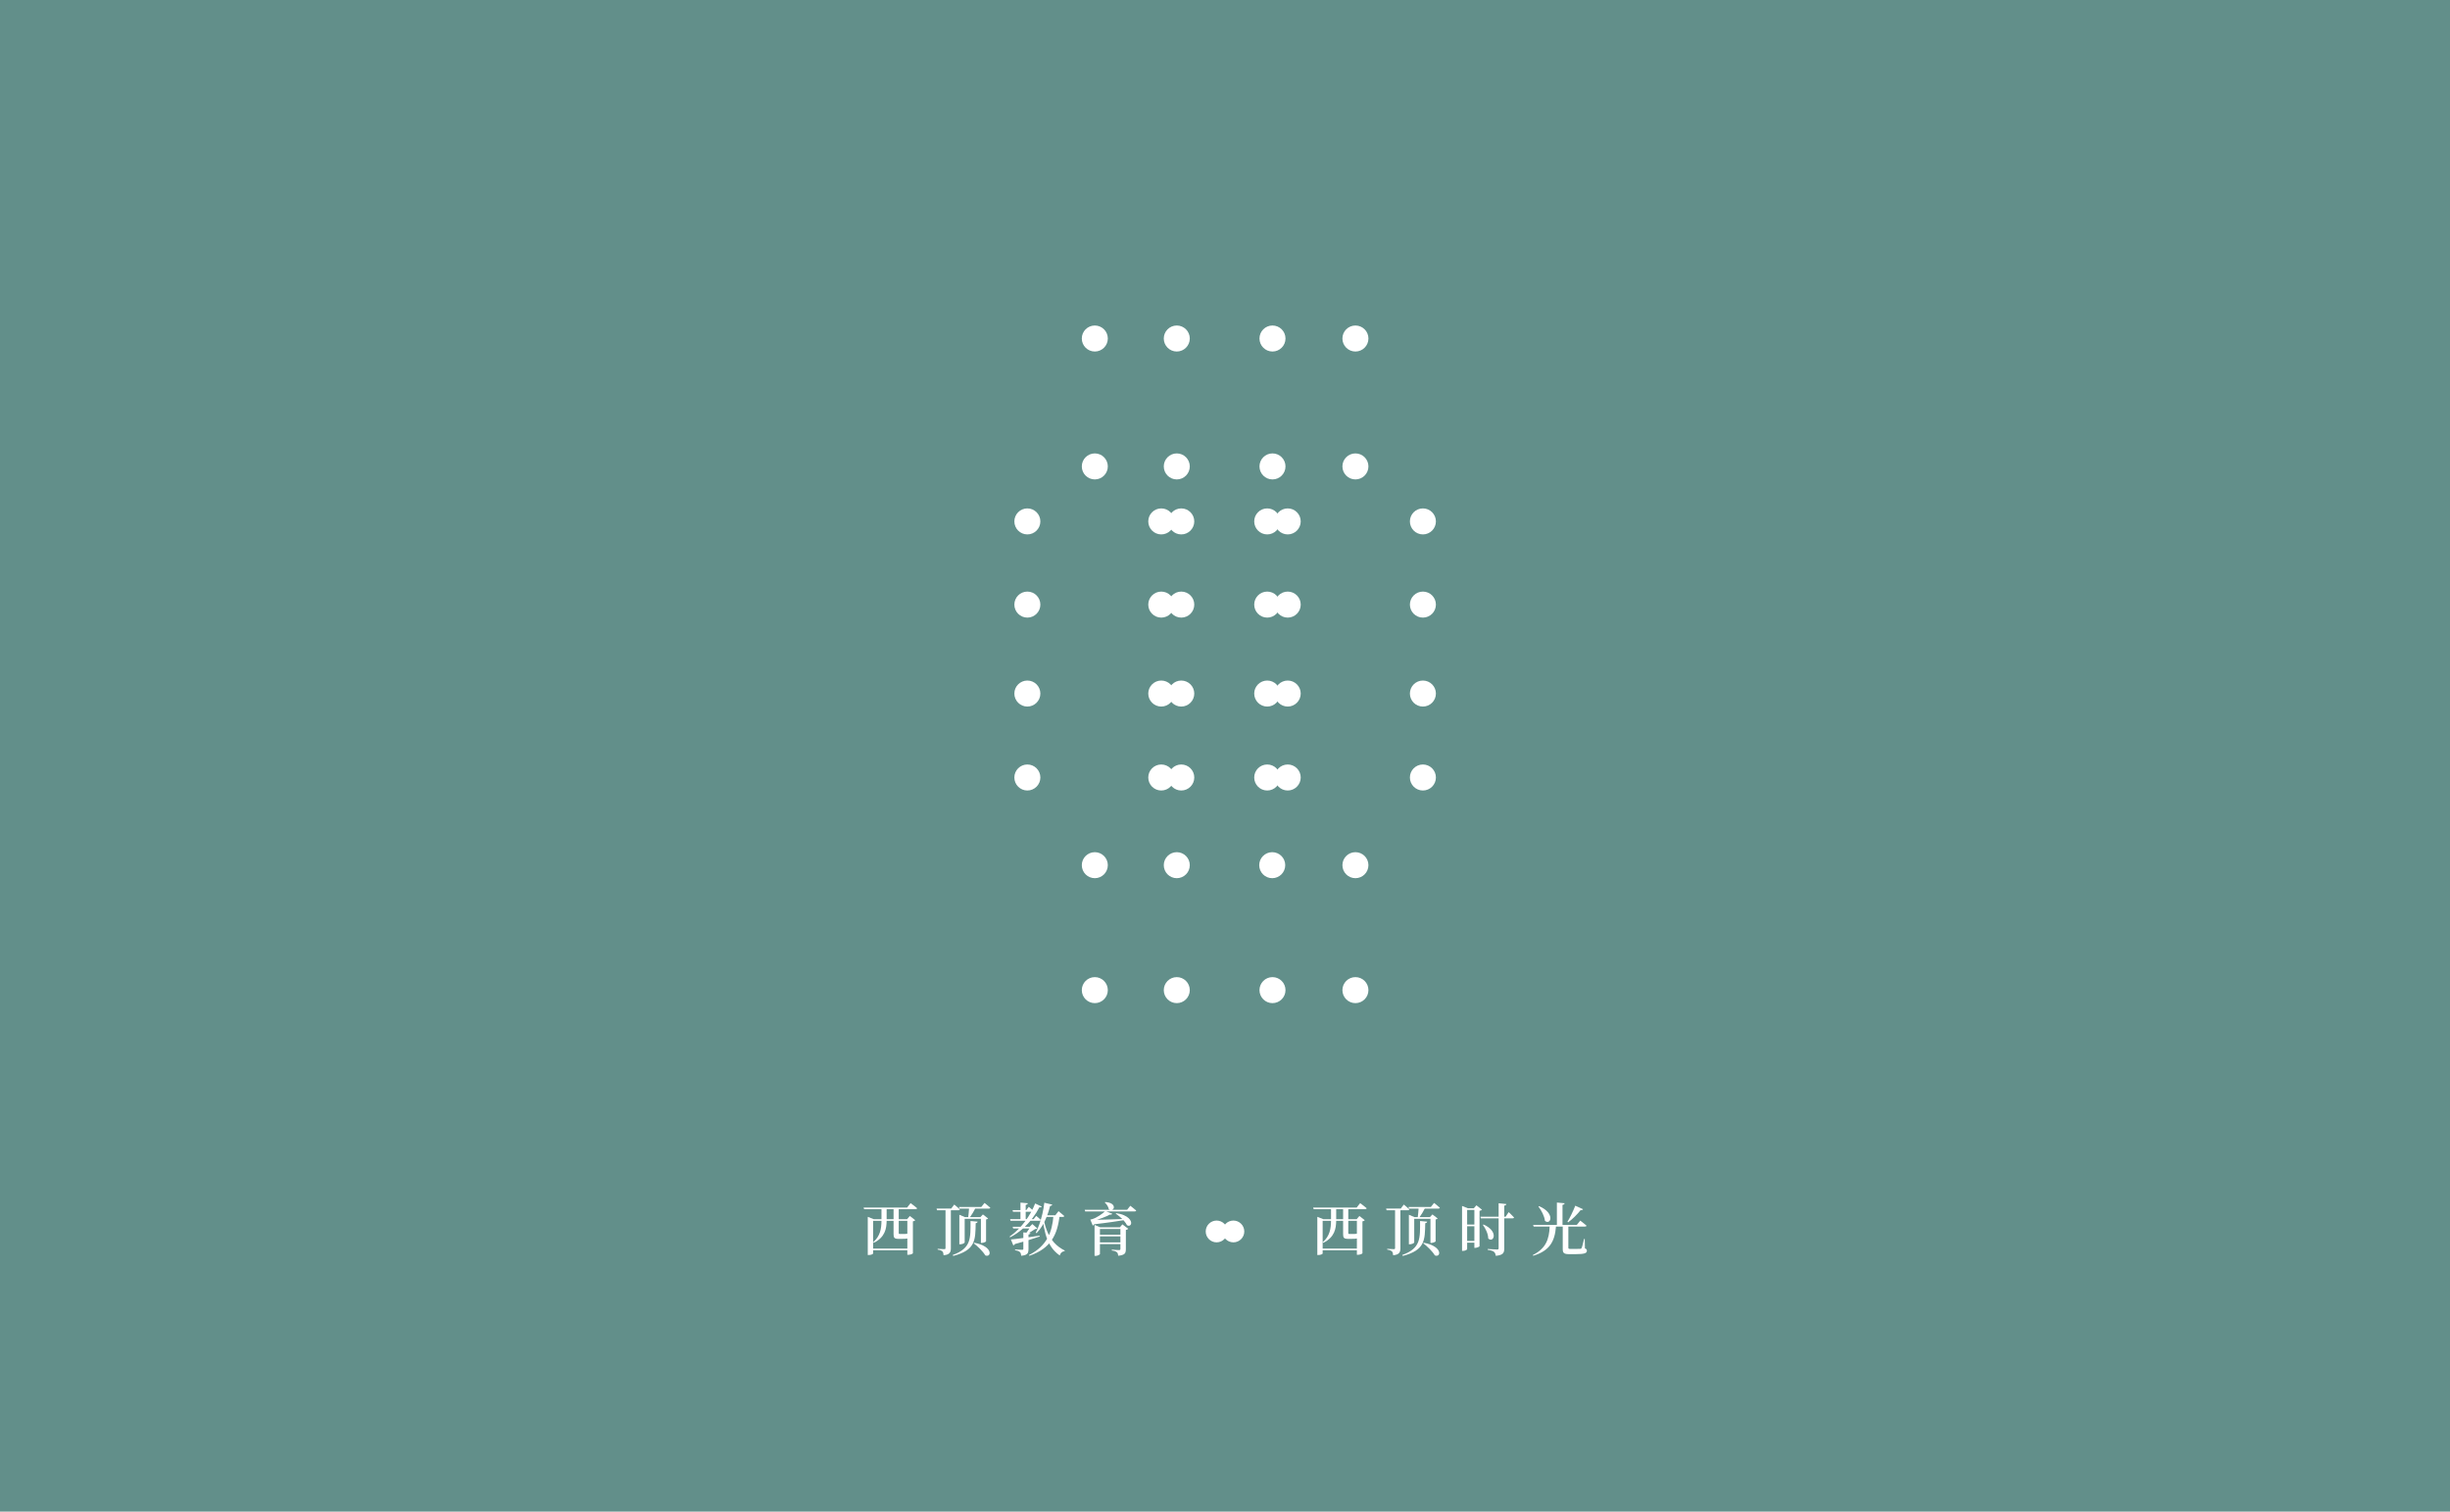
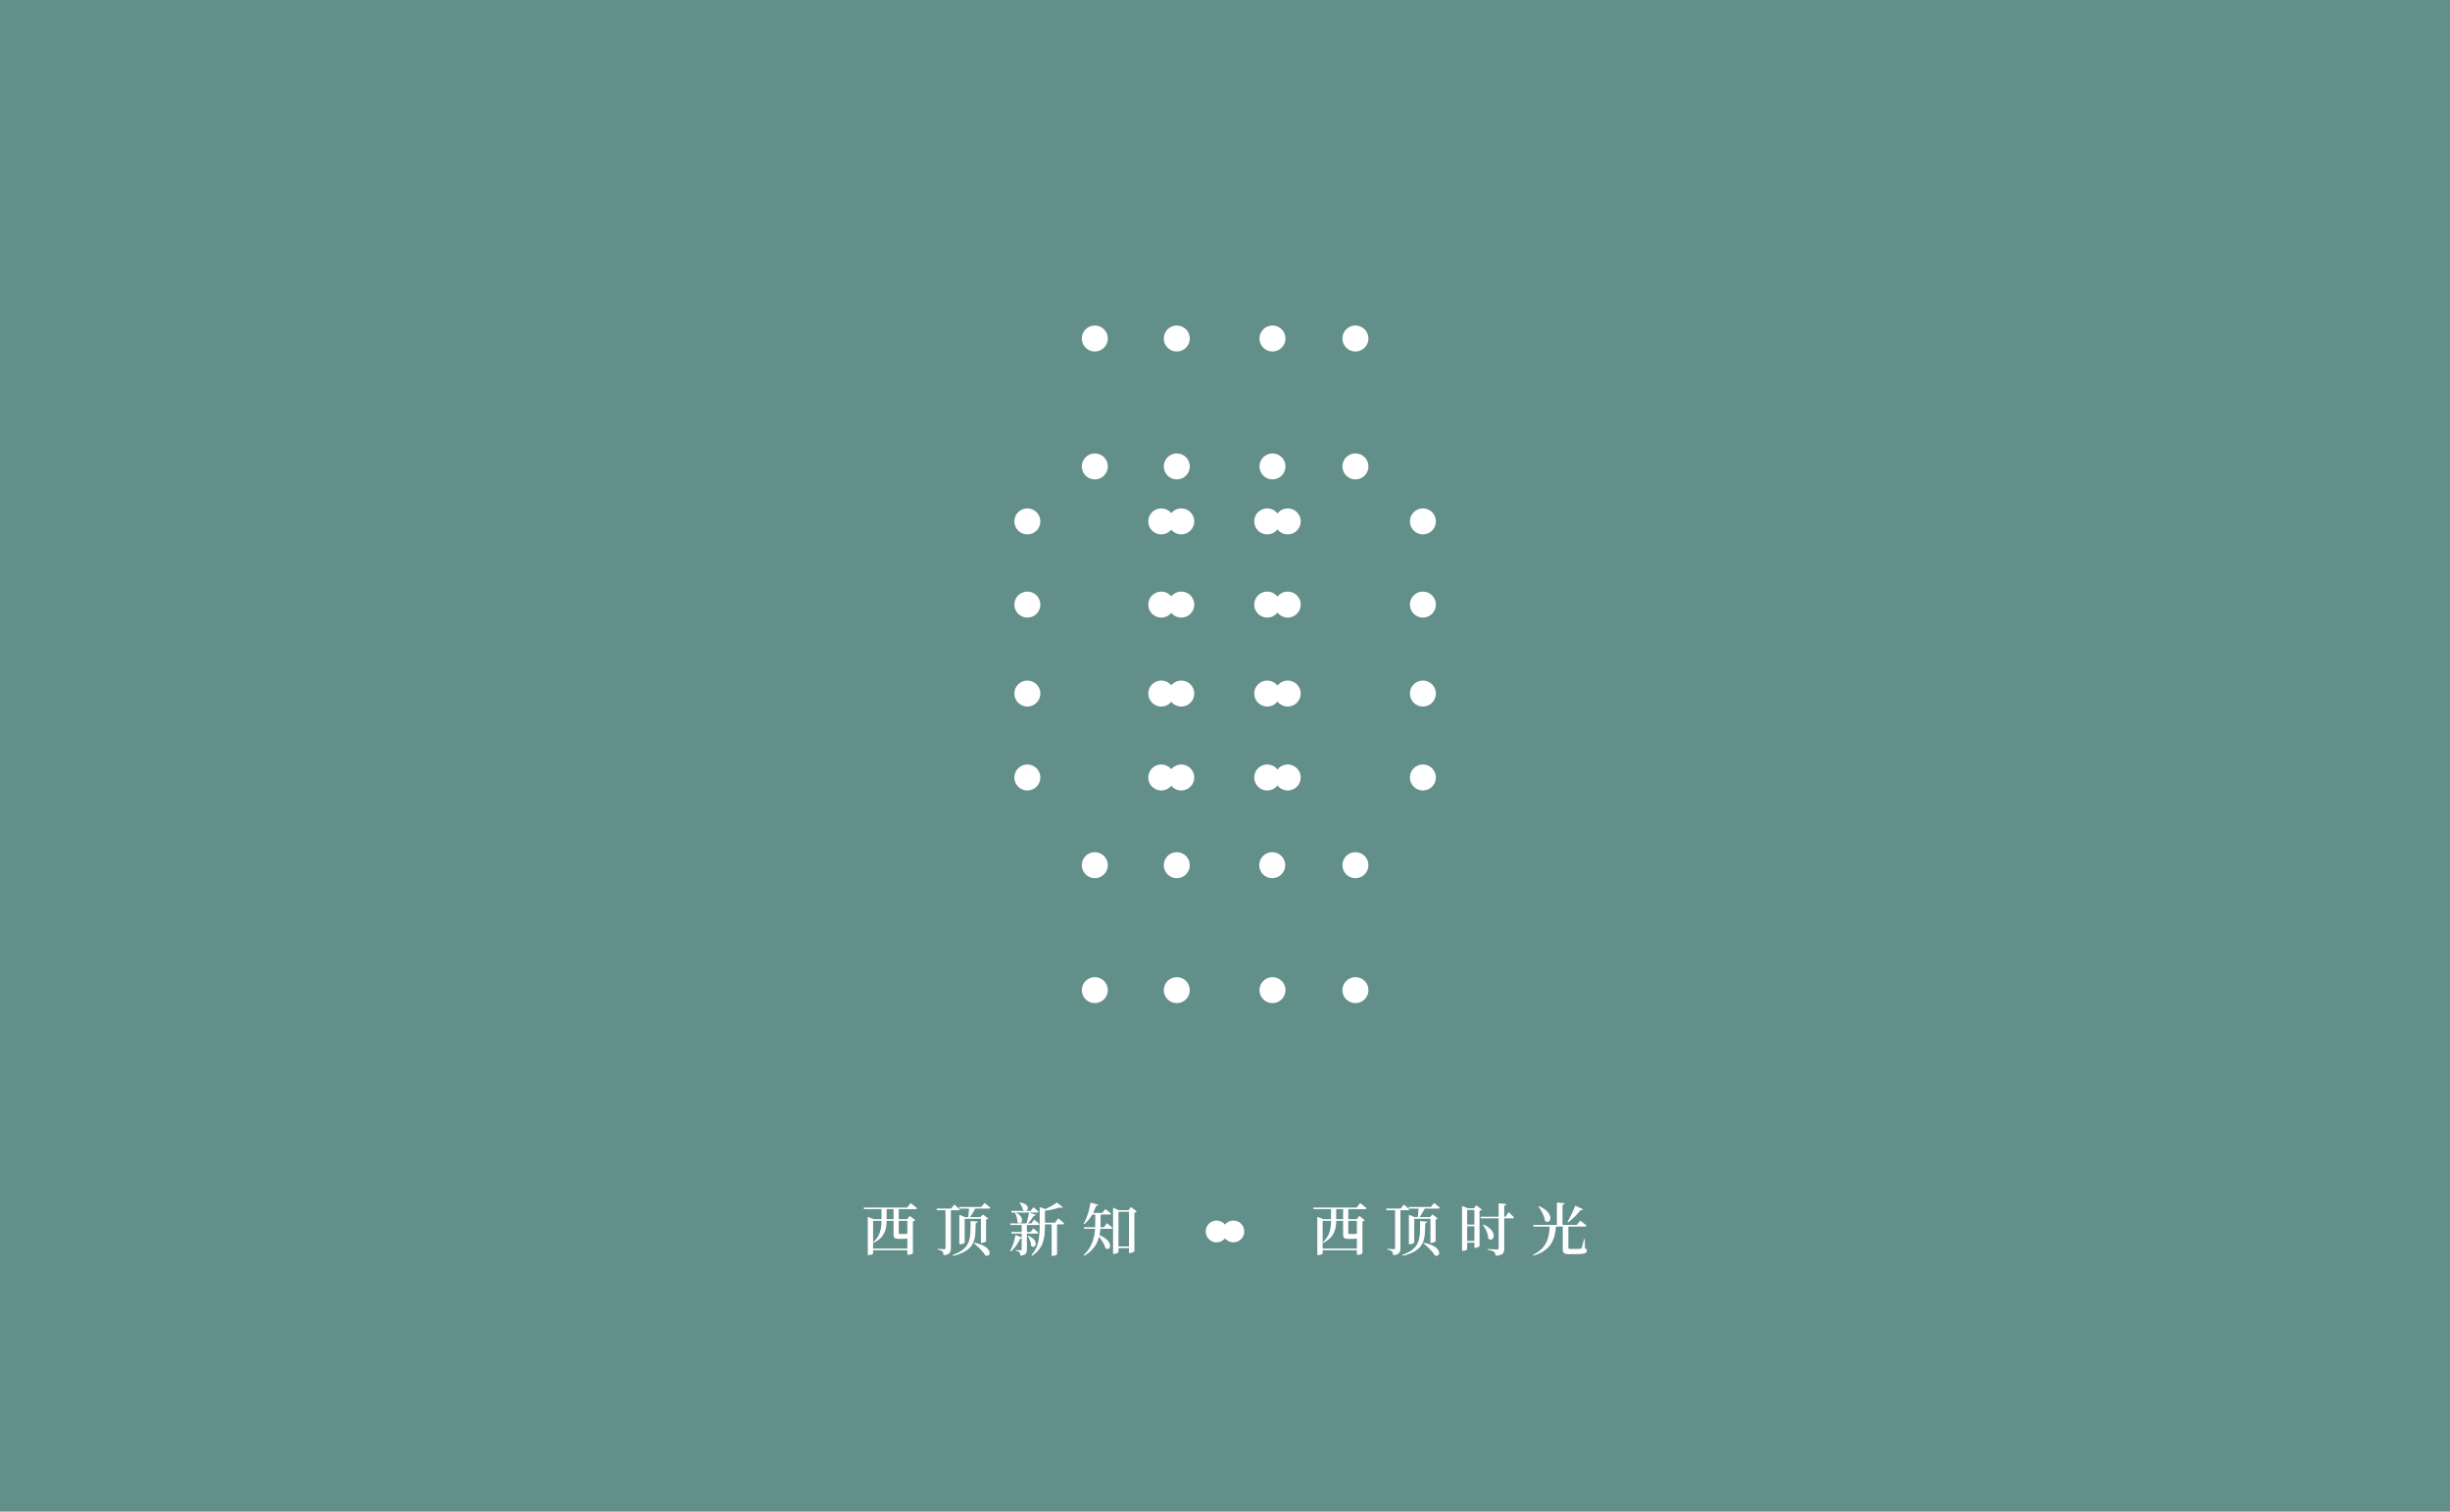
<svg xmlns="http://www.w3.org/2000/svg" viewBox="-2 -2 94 58" width="94mm" height="58mm">
  <rect x="-2" y="-2" width="94" height="58" fill="#628F8A" />
  <circle cx="40.005" cy="10.989" r="0.499" fill="#FFFFFF" />
  <circle cx="43.15" cy="10.989" r="0.499" fill="#FFFFFF" />
  <circle cx="46.822" cy="10.989" r="0.499" fill="#FFFFFF" />
  <circle cx="50.004" cy="10.989" r="0.499" fill="#FFFFFF" />
  <circle cx="40.005" cy="15.897" r="0.499" fill="#FFFFFF" />
  <circle cx="43.15" cy="15.897" r="0.499" fill="#FFFFFF" />
  <circle cx="46.822" cy="15.897" r="0.499" fill="#FFFFFF" />
  <circle cx="50.004" cy="15.897" r="0.499" fill="#FFFFFF" />
  <circle cx="37.417" cy="18.007" r="0.499" fill="#FFFFFF" />
  <circle cx="42.555" cy="18.007" r="0.499" fill="#FFFFFF" />
  <circle cx="43.322" cy="18.007" r="0.499" fill="#FFFFFF" />
  <circle cx="46.62" cy="18.007" r="0.499" fill="#FFFFFF" />
  <circle cx="47.406" cy="18.007" r="0.499" fill="#FFFFFF" />
  <circle cx="52.593" cy="18.007" r="0.499" fill="#FFFFFF" />
  <circle cx="37.417" cy="21.199" r="0.499" fill="#FFFFFF" />
  <circle cx="42.555" cy="21.199" r="0.499" fill="#FFFFFF" />
  <circle cx="43.322" cy="21.199" r="0.499" fill="#FFFFFF" />
  <circle cx="46.62" cy="21.199" r="0.499" fill="#FFFFFF" />
  <circle cx="47.406" cy="21.199" r="0.499" fill="#FFFFFF" />
  <circle cx="52.593" cy="21.199" r="0.499" fill="#FFFFFF" />
  <circle cx="37.417" cy="24.612" r="0.499" fill="#FFFFFF" />
  <circle cx="42.555" cy="24.612" r="0.499" fill="#FFFFFF" />
  <circle cx="43.322" cy="24.612" r="0.499" fill="#FFFFFF" />
  <circle cx="46.62" cy="24.612" r="0.499" fill="#FFFFFF" />
  <circle cx="47.406" cy="24.612" r="0.499" fill="#FFFFFF" />
  <circle cx="52.593" cy="24.612" r="0.499" fill="#FFFFFF" />
  <circle cx="37.417" cy="27.833" r="0.499" fill="#FFFFFF" />
  <circle cx="42.555" cy="27.833" r="0.499" fill="#FFFFFF" />
  <circle cx="43.322" cy="27.833" r="0.499" fill="#FFFFFF" />
  <circle cx="46.62" cy="27.833" r="0.499" fill="#FFFFFF" />
  <circle cx="47.406" cy="27.833" r="0.499" fill="#FFFFFF" />
  <circle cx="52.593" cy="27.833" r="0.499" fill="#FFFFFF" />
  <circle cx="40.005" cy="31.198" r="0.499" fill="#FFFFFF" />
  <circle cx="43.15" cy="31.198" r="0.499" fill="#FFFFFF" />
  <circle cx="46.812" cy="31.198" r="0.499" fill="#FFFFFF" />
  <circle cx="50.004" cy="31.198" r="0.499" fill="#FFFFFF" />
  <circle cx="40.005" cy="35.992" r="0.499" fill="#FFFFFF" />
  <circle cx="43.15" cy="35.992" r="0.499" fill="#FFFFFF" />
  <circle cx="46.822" cy="35.992" r="0.499" fill="#FFFFFF" />
  <circle cx="50.004" cy="35.992" r="0.499" fill="#FFFFFF" />
  <path transform="translate(31.052 46) scale(0.0022 -0.0022)" d="M560 525V291C560 232 573 211 645 211H707C748 211 778 212 800 217V41H203V525H349C348 391 328 259 205 153L215 142C412 239 437 389 439 525ZM560 554H439V729H560ZM800 301C794 300 786 298 780 298C775 297 766 296 760 296C752 296 735 296 717 296H673C653 296 650 300 650 316V525H800ZM857 834 796 757H37L46 729H349V554H215L110 595V-71H126C174 -71 203 -52 203 -45V12H800V-67H816C863 -67 897 -46 897 -40V516C919 520 931 527 938 536L844 610L796 554H650V729H943C958 729 968 734 971 745C928 782 857 834 857 834Z" fill="#FFFFFF" />
  <path transform="translate(33.868 46) scale(0.0022 -0.0022)" d="M746 511 622 522C622 223 638 47 312 -70L320 -87C714 15 706 193 712 484C734 487 743 497 746 511ZM686 143 677 134C746 82 839 -7 879 -77C986 -124 1027 80 686 143ZM866 837 810 767H421L429 738H596C593 690 588 630 582 590H525L427 631V116H442C481 116 520 138 520 148V561H803V140H818C848 140 892 160 893 167V549C911 552 924 559 929 566L838 637L794 590H613C643 630 677 687 703 738H940C954 738 964 743 967 754C929 789 866 837 866 837ZM279 48V710H409C422 710 432 715 435 726C399 761 338 809 338 809L285 739H30L38 710H186V52C186 37 181 31 164 31C144 31 49 37 49 37V23C96 17 118 5 133 -10C145 -23 151 -46 152 -75C263 -66 279 -18 279 48Z" fill="#FFFFFF" />
-   <path transform="translate(36.684 46) scale(0.0022 -0.0022)" d="M469 828L469 828L584 774Q580 766 571 762.5Q562 759 543 762L543 762Q497 671 424.5 574Q352 477 254 389.5Q156 302 33 238L33 238L23 250Q102 305 171 374Q240 443 297 520.5Q354 598 397.5 676.5Q441 755 469 828ZM86 392L77 421L422 421L422 392L86 392ZM263 37L263 324L387 312Q384 292 353 287L353 287L353 32Q353 -1 345 -25.5Q337 -50 310 -64.5Q283 -79 226 -84L226 -84Q224 -63 219.5 -46.5Q215 -30 204 -20L204 -20Q193 -9 173.5 -1.5Q154 6 119 12L119 12L119 26Q119 26 135 25Q151 24 173 23Q195 22 215 21Q235 20 242 20L242 20Q254 20 258.5 24Q263 28 263 37L263 37ZM88 97L46 200Q78 203 130 209Q182 215 249 224Q316 233 391.5 244Q467 255 546 267L546 267L548 252Q474 227 367.5 193.5Q261 160 114 120L114 120Q106 101 88 97L88 97ZM384 421L384 421L373 421L420 469L507 393Q501 387 491.5 385Q482 383 467 381L467 381Q436 360 393 333.5Q350 307 309 291L309 291L293 291Q310 308 327.5 332Q345 356 360.5 380Q376 404 384 421ZM213 539L213 843L341 832Q340 821 331.5 814Q323 807 304 804L304 804L304 539L213 539ZM83 683L75 712L314 712L358 770Q358 770 372 758.5Q386 747 405 730.5Q424 714 439 699L439 699Q436 683 414 683L414 683L83 683ZM40 526L32 555L443 555L488 612Q488 612 501.5 600.5Q515 589 534 573Q553 557 568 542L568 542Q565 526 542 526L542 526L40 526ZM600 559L613 584Q635 451 680 340.5Q725 230 800 146Q875 62 986 7L986 7L983 -2Q950 -8 928.5 -27Q907 -46 898 -79L898 -79Q801 -12 741 84Q681 180 648.5 300Q616 420 600 559L600 559ZM789 622L789 622L896 622Q883 497 851 388.5Q819 280 759 190.5Q699 101 603.5 32.5Q508 -36 368 -84L368 -84L360 -72Q475 -14 554 59.5Q633 133 682 220Q731 307 756 408Q781 509 789 622ZM629 841L629 841L768 808Q765 799 756 792.5Q747 786 730 785L730 785Q706 687 671.5 599.5Q637 512 593 439.5Q549 367 494 311L494 311L480 319Q514 385 544 470Q574 555 596 649.5Q618 744 629 841ZM616 593L616 622L821 622L877 694Q877 694 887 685.5Q897 677 912.5 664Q928 651 945.5 636.5Q963 622 977 609L977 609Q973 593 951 593L951 593L616 593Z" fill="#FFFFFF" />
-   <path transform="translate(39.5 46) scale(0.0022 -0.0022)" d="M403 846L412 853Q470 849 503 834Q536 819 549.5 799.5Q563 780 562 761Q561 742 548 729Q535 716 515.5 714Q496 712 474 727L474 727Q469 759 447.5 792.5Q426 826 403 846L403 846ZM413 696L535 648Q531 640 516.5 634.5Q502 629 477 638L477 638L509 644Q484 628 447 611Q410 594 367 578Q324 562 280 548Q236 534 196 525L196 525L196 535L238 535Q235 495 223 471.5Q211 448 194 442L194 442L151 548Q151 548 162.5 549.5Q174 551 181 554L181 554Q212 563 246 580Q280 597 312.5 618.5Q345 640 371 660.5Q397 681 413 696L413 696ZM207 464L185 543Q221 543 282 544Q343 545 419.5 547Q496 549 584 552Q672 555 764 559L764 559L765 541Q672 526 528 505Q384 484 207 464L207 464ZM676 412L666 412L711 464L813 386Q809 381 798 375Q787 369 771 367L771 367L771 27Q771 -4 762.5 -27Q754 -50 725.5 -64Q697 -78 638 -84L638 -84Q636 -63 631 -47.5Q626 -32 614 -22L614 -22Q602 -12 583 -4.5Q564 3 526 8L526 8L526 23Q526 23 542 22Q558 21 580.5 19Q603 17 624 16Q645 15 653 15L653 15Q667 15 671.5 20.5Q676 26 676 35L676 35L676 412ZM594 650L602 659Q684 647 737.5 623Q791 599 820 571Q849 543 858.5 516Q868 489 861 469Q854 449 835.5 442Q817 435 791 448L791 448Q774 484 741 522Q708 560 669 593.5Q630 627 594 650L594 650ZM793 718L849 788Q849 788 859 780Q869 772 885 759.5Q901 747 918.5 732.5Q936 718 951 705L951 705Q947 689 924 689L924 689L62 689L53 718L793 718ZM268 149L723 149L723 120L268 120L268 149ZM268 283L723 283L723 254L268 254L268 283ZM319 383L319 -53Q319 -58 307.5 -66Q296 -74 278 -80Q260 -86 239 -86L239 -86L225 -86L225 412L225 454L225 454L325 412L728 412L728 383L319 383Z" fill="#FFFFFF" />
+   <path transform="translate(36.684 46) scale(0.0022 -0.0022)" d="M246 230Q243 223 235 218.5Q227 214 208 216Q192 179 167.5 138Q143 97 112 58Q81 19 42 -12L31 -1Q56 39 75 89.5Q94 140 107 190Q120 240 126 280ZM205 847Q259 836 290 818.5Q321 801 333 780.5Q345 760 342.5 741.5Q340 723 326.5 711Q313 699 294.5 698.5Q276 698 256 714Q252 747 233.5 782Q215 817 195 840ZM325 27Q325 -3 317.5 -26.5Q310 -50 285.5 -64Q261 -78 210 -83Q209 -64 206.5 -49Q204 -34 196 -24Q188 -15 173 -8Q158 -1 130 3L130 17Q130 17 141 16Q152 15 167.5 14Q183 13 196.5 12.5Q210 12 216 12Q227 12 230.5 16.5Q234 21 234 30L234 475L325 475ZM851 -57Q851 -62 830.5 -73.5Q810 -85 773 -85L757 -85L757 493L851 493ZM954 761Q946 753 932.5 752.5Q919 752 898 758Q862 746 813 734Q764 722 710 712Q656 702 604 696L599 711Q644 727 691.5 750.5Q739 774 781 799Q823 824 849 844ZM665 725Q661 716 640 713L640 430Q640 363 633.5 293.5Q627 224 605.5 156Q584 88 538.5 27Q493 -34 415 -84L404 -72Q467 -2 498 80Q529 162 538.5 251Q548 340 548 432L548 764ZM872 569Q872 569 882.5 560Q893 551 909 537.5Q925 524 943 509Q961 494 975 480Q974 472 967 468Q960 464 949 464L594 464L594 493L816 493ZM482 631Q479 623 470.5 617.5Q462 612 445 613Q425 580 393.5 539Q362 498 329 463L312 463Q322 492 331.5 528Q341 564 349 601Q357 638 362 668ZM131 670Q178 646 203 619.5Q228 593 236 568.5Q244 544 240 524Q236 504 223 493Q210 482 193.5 483Q177 484 161 502Q161 542 148 587Q135 632 119 665ZM351 264Q403 243 432 217Q461 191 471.5 165Q482 139 479 118Q476 97 463 84Q450 71 432.5 71Q415 71 397 89Q398 118 390 148.5Q382 179 368.5 207.5Q355 236 340 258ZM453 547Q453 547 469 534Q485 521 506.5 502.5Q528 484 545 468Q541 452 518 452L40 452L32 481L403 481ZM437 395Q437 395 452 382.5Q467 370 487 352.5Q507 335 523 319Q519 303 497 303L61 303L53 332L390 332ZM439 762Q439 762 454.5 749.5Q470 737 490.5 719.5Q511 702 528 685Q524 669 502 669L60 669L52 698L391 698Z" fill="#FFFFFF" />
+   <path transform="translate(39.5 46) scale(0.0022 -0.0022)" d="M153 663L359 663L414 730Q414 730 430.5 717.5Q447 705 471 686.5Q495 668 514 650Q512 635 487 635L133 635ZM38 414L388 414L442 485Q442 485 451.5 477Q461 469 476.5 456.5Q492 444 509 429.5Q526 415 539 402Q535 386 512 386L46 386ZM237 663L330 663L330 473Q330 420 324.5 361.5Q319 303 303 242.5Q287 182 256 123.5Q225 65 173 12Q121 -41 44 -85L33 -73Q100 -11 140.5 56.5Q181 124 201.5 195Q222 266 229.5 336Q237 406 237 472ZM154 842L289 807Q286 797 277 791Q268 785 251 785Q217 684 165.5 603.5Q114 523 48 468L35 477Q62 522 85 581Q108 640 126 707Q144 774 154 842ZM292 285Q364 256 408.5 223Q453 190 473.5 157.5Q494 125 496.5 98Q499 71 488 53.5Q477 36 457.5 33.5Q438 31 414 49Q405 87 383 128Q361 169 334 208Q307 247 281 278ZM598 78L873 78L873 49L598 49ZM825 711L815 711L863 766L962 687Q957 681 946 675.5Q935 670 920 666L920 -5Q920 -9 907 -16.5Q894 -24 875.5 -30Q857 -36 839 -36L825 -36ZM548 711L548 755L548 755L646 711L871 711L871 683L642 683L642 -16Q642 -21 631 -30Q620 -39 602.5 -45Q585 -51 563 -51L548 -51Z" fill="#FFFFFF" />
  <circle cx="44.678" cy="45.252" r="0.418" fill="#FFFFFF" />
  <circle cx="45.322" cy="45.252" r="0.418" fill="#FFFFFF" />
  <path transform="translate(48.3 46) scale(0.0022 -0.0022)" d="M560 525V291C560 232 573 211 645 211H707C748 211 778 212 800 217V41H203V525H349C348 391 328 259 205 153L215 142C412 239 437 389 439 525ZM560 554H439V729H560ZM800 301C794 300 786 298 780 298C775 297 766 296 760 296C752 296 735 296 717 296H673C653 296 650 300 650 316V525H800ZM857 834 796 757H37L46 729H349V554H215L110 595V-71H126C174 -71 203 -52 203 -45V12H800V-67H816C863 -67 897 -46 897 -40V516C919 520 931 527 938 536L844 610L796 554H650V729H943C958 729 968 734 971 745C928 782 857 834 857 834Z" fill="#FFFFFF" />
  <path transform="translate(51.116 46) scale(0.0022 -0.0022)" d="M746 511 622 522C622 223 638 47 312 -70L320 -87C714 15 706 193 712 484C734 487 743 497 746 511ZM686 143 677 134C746 82 839 -7 879 -77C986 -124 1027 80 686 143ZM866 837 810 767H421L429 738H596C593 690 588 630 582 590H525L427 631V116H442C481 116 520 138 520 148V561H803V140H818C848 140 892 160 893 167V549C911 552 924 559 929 566L838 637L794 590H613C643 630 677 687 703 738H940C954 738 964 743 967 754C929 789 866 837 866 837ZM279 48V710H409C422 710 432 715 435 726C399 761 338 809 338 809L285 739H30L38 710H186V52C186 37 181 31 164 31C144 31 49 37 49 37V23C96 17 118 5 133 -10C145 -23 151 -46 152 -75C263 -66 279 -18 279 48Z" fill="#FFFFFF" />
  <path transform="translate(53.932 46) scale(0.0022 -0.0022)" d="M448 461 437 455C484 392 530 298 531 217C624 131 721 342 448 461ZM289 174H163V431H289ZM74 785V1H89C135 1 163 24 163 31V145H289V54H303C335 54 378 74 379 82V699C399 704 415 711 421 720L325 796L279 744H176ZM289 460H163V715H289ZM887 677 834 597H810V791C835 794 845 804 847 818L712 832V597H394L402 568H712V48C712 32 706 25 685 25C659 25 521 34 521 34V20C582 11 610 0 631 -16C650 -31 658 -54 662 -85C793 -73 810 -30 810 41V568H954C968 568 978 573 981 584C948 622 887 677 887 677Z" fill="#FFFFFF" />
  <path transform="translate(56.748 46) scale(0.0022 -0.0022)" d="M137 782 126 775C177 708 231 608 240 525C339 441 428 657 137 782ZM769 789C729 689 674 575 632 509L644 499C717 552 797 631 863 713C885 709 899 717 904 728ZM448 844V454H34L43 425H322C313 200 254 42 29 -71L34 -84C325 3 411 168 432 425H550V33C550 -37 572 -56 666 -56H769C933 -56 971 -38 971 3C971 23 965 34 937 45L934 210H922C905 138 890 73 879 52C874 41 870 38 857 37C843 35 813 35 776 35H687C653 35 648 40 648 58V425H938C952 425 963 430 965 441C924 478 856 529 856 529L795 454H546V804C572 808 581 818 583 832Z" fill="#FFFFFF" />
</svg>
